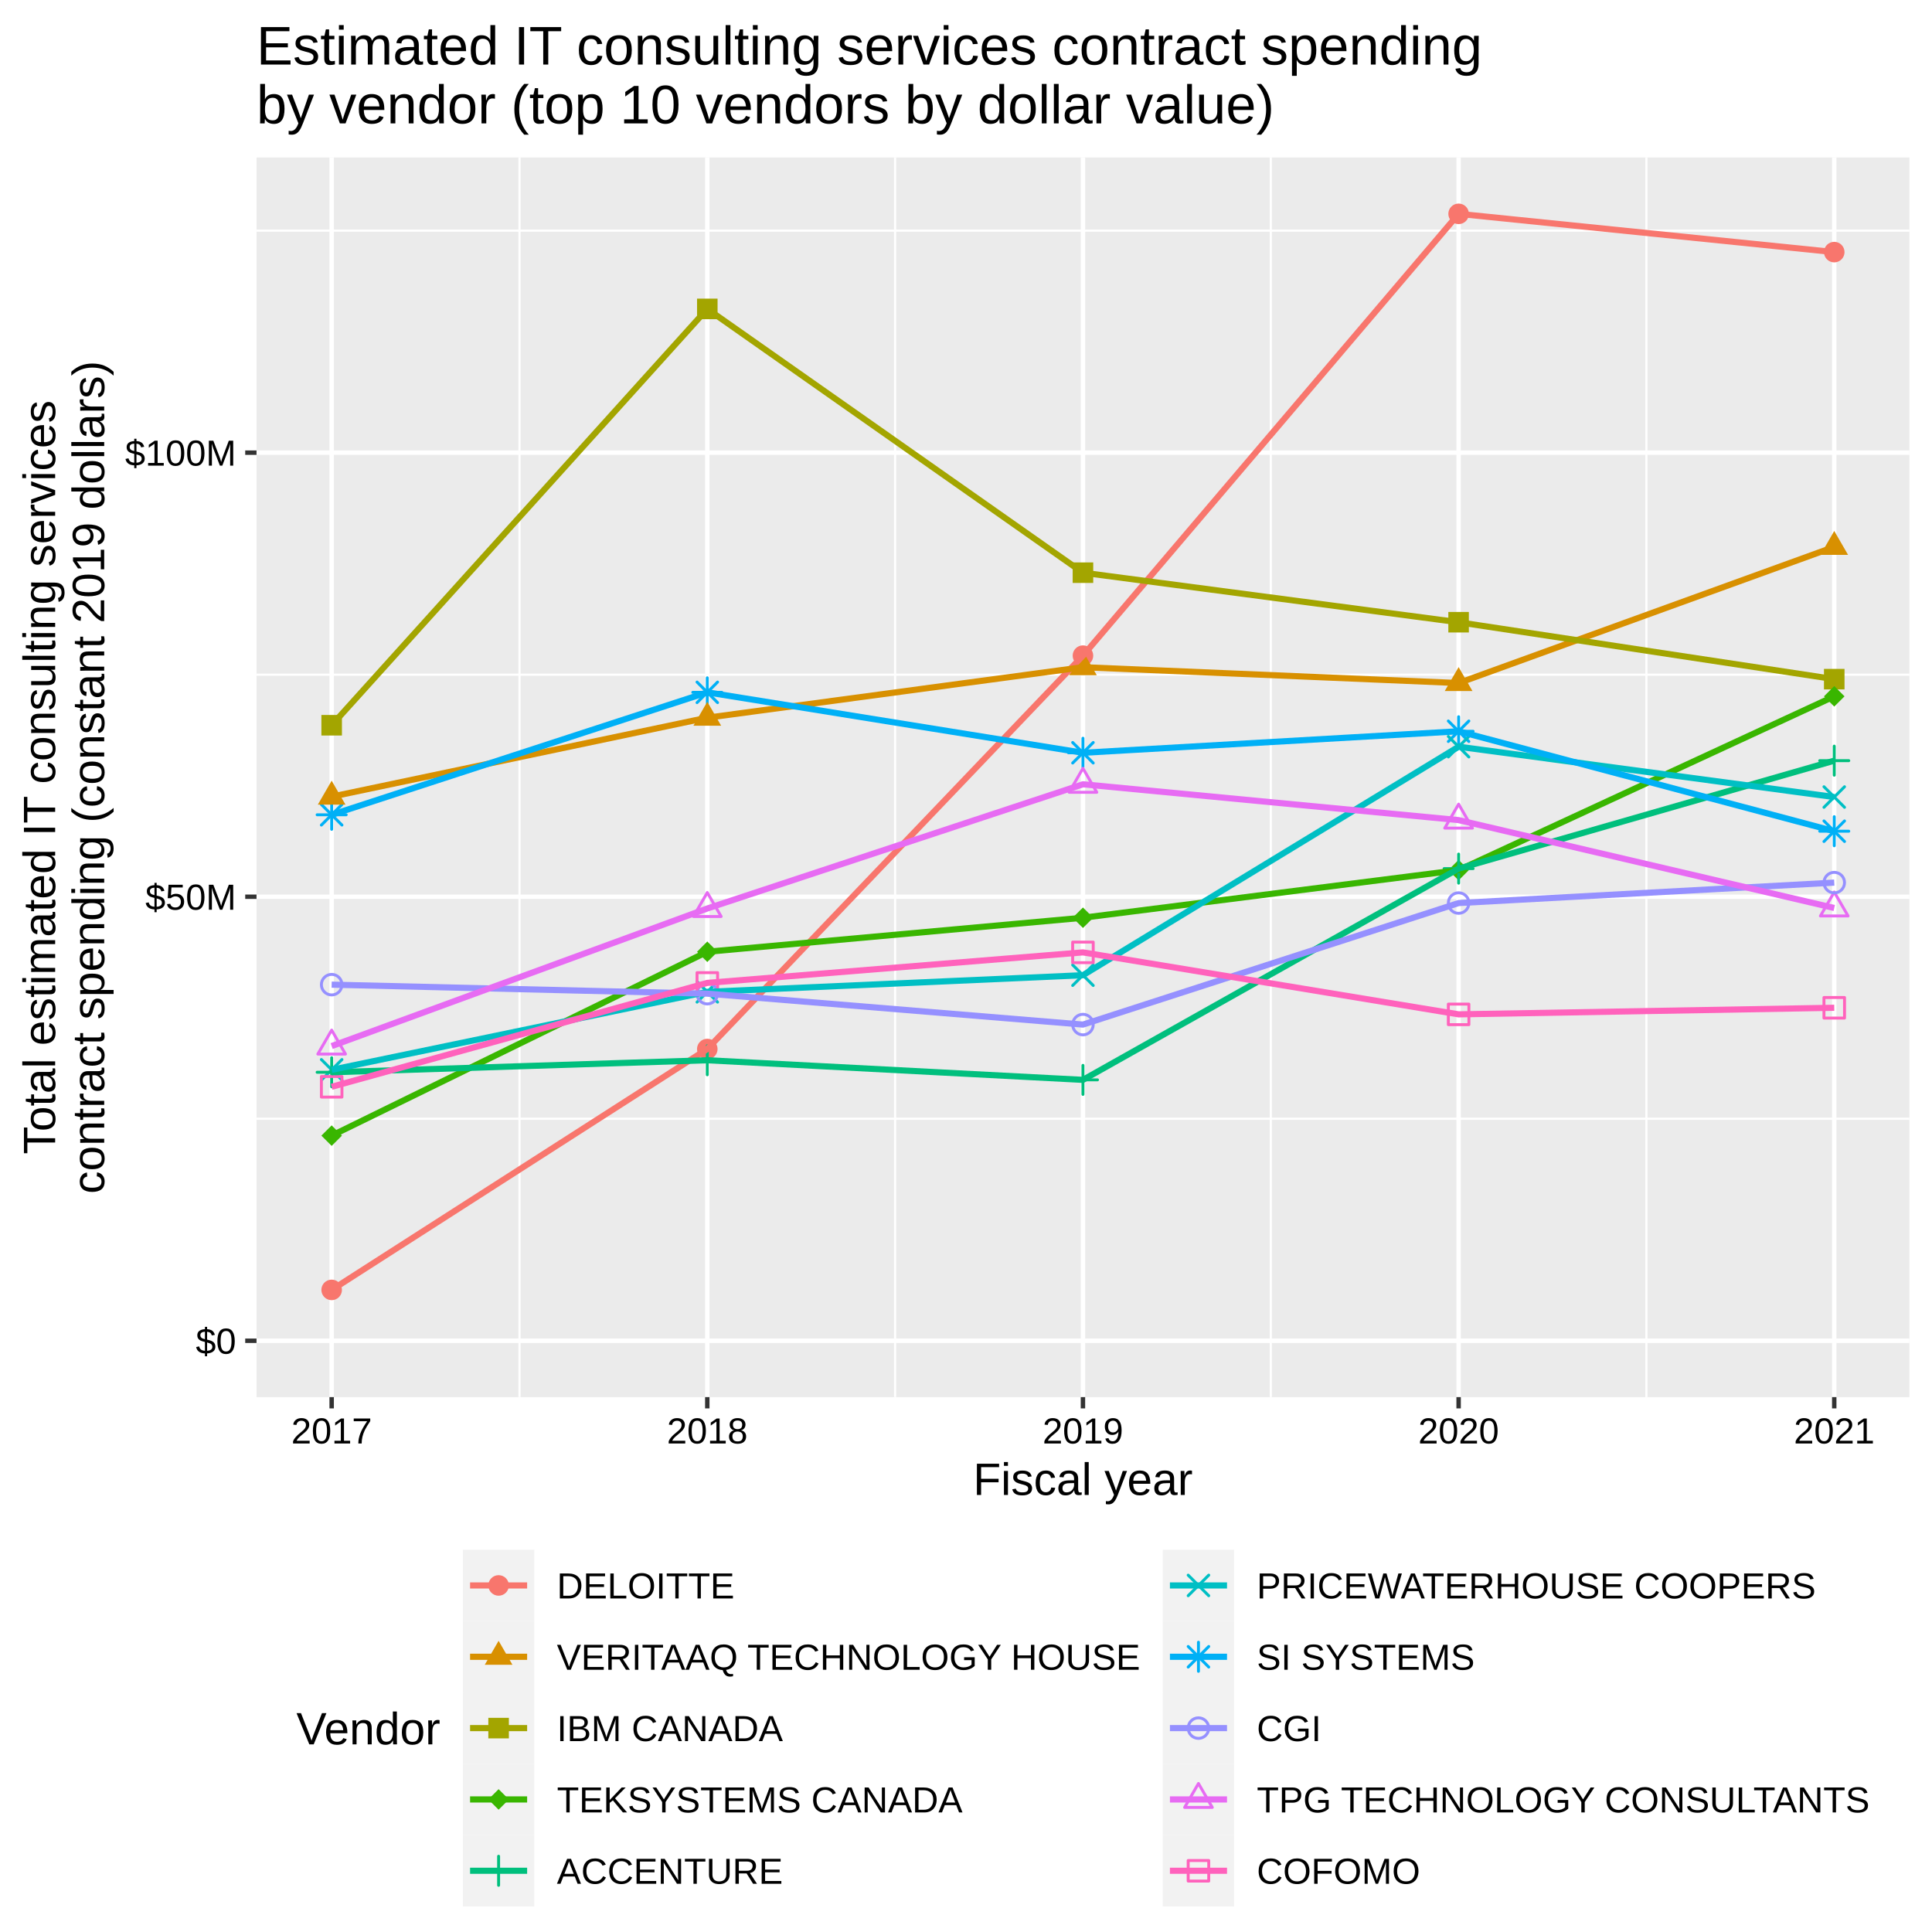
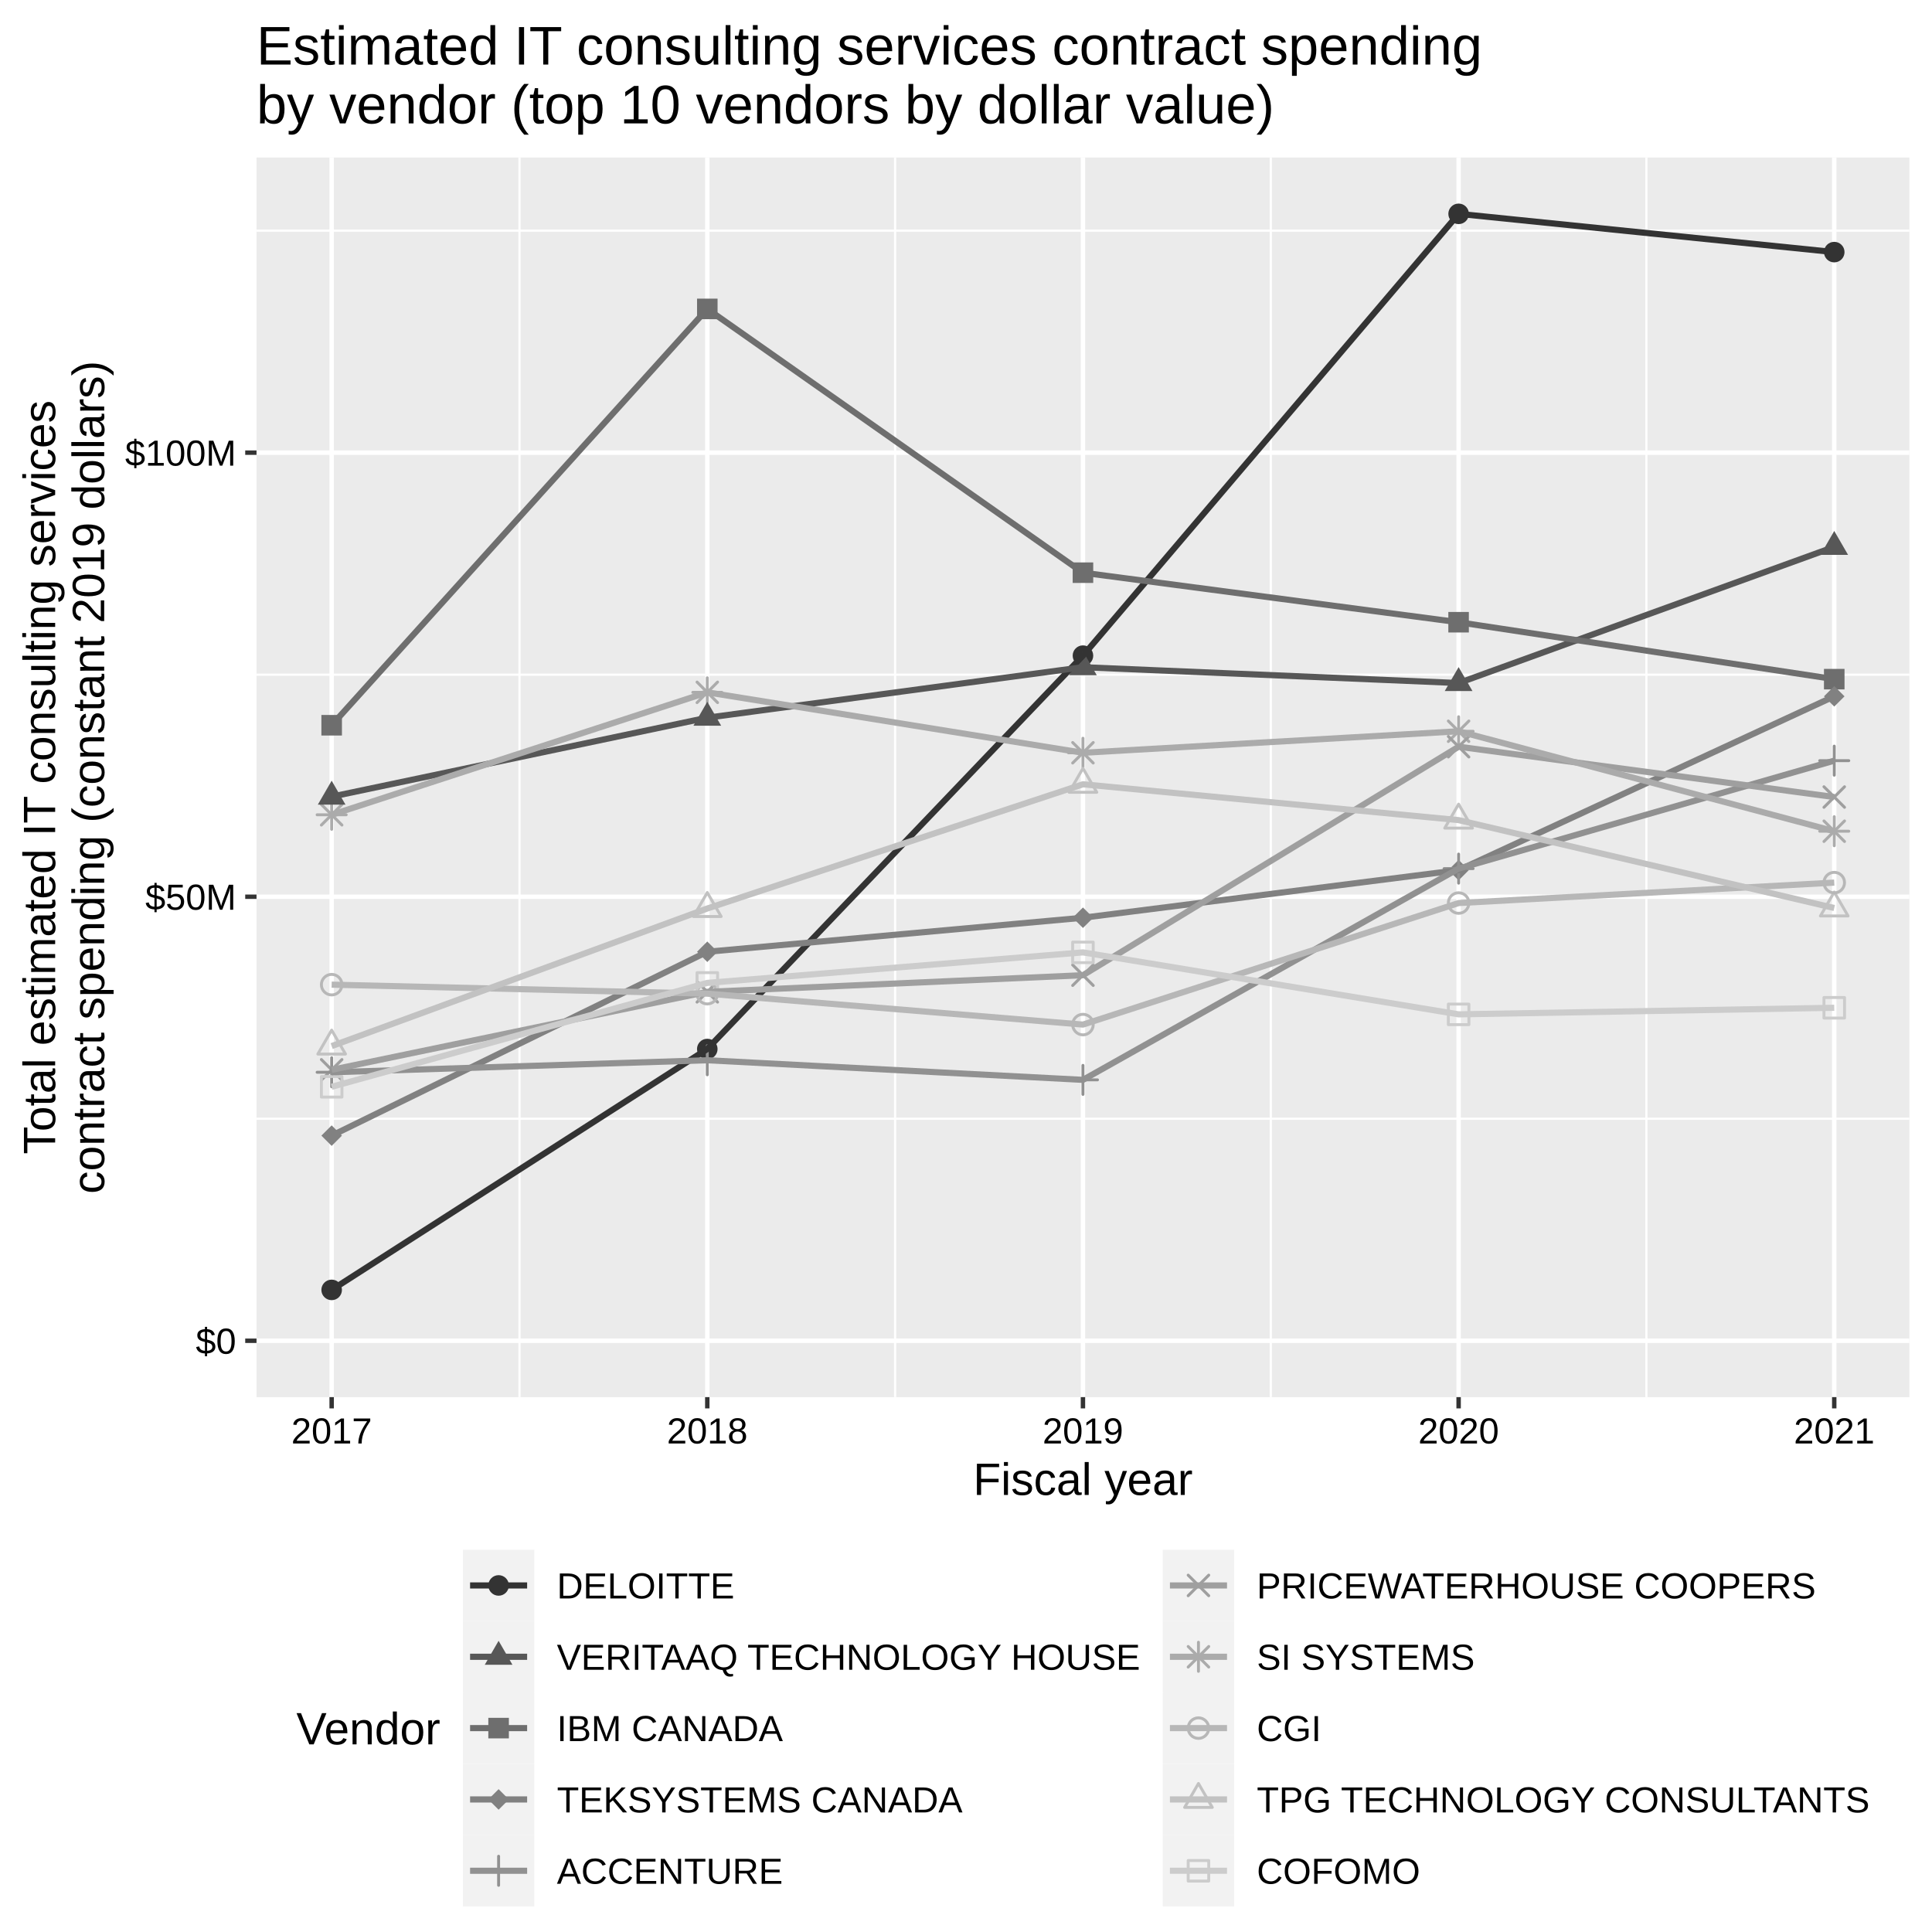
<svg xmlns="http://www.w3.org/2000/svg" class="svglite" width="468.00pt" height="468.00pt" viewBox="0 0 468.00 468.00">
  <defs>
    <style type="text/css">
    .svglite line, .svglite polyline, .svglite polygon, .svglite path, .svglite rect, .svglite circle {
      fill: none;
      stroke: #000000;
      stroke-linecap: round;
      stroke-linejoin: round;
      stroke-miterlimit: 10.00;
    }
    .svglite text {
      white-space: pre;
    }
  </style>
  </defs>
  <rect width="100%" height="100%" style="stroke: none; fill: #FFFFFF;" />
  <defs>
    <clipPath id="cpMC4wMHw0NjguMDB8MC4wMHw0NjguMDA=">
      <rect x="0.00" y="0.00" width="468.00" height="468.00" />
    </clipPath>
  </defs>
  <g clip-path="url(#cpMC4wMHw0NjguMDB8MC4wMHw0NjguMDA=)">
</g>
  <defs>
    <clipPath id="cpMC4wMHw0NjguMDB8MC43MXw0NjcuMjk=">
      <rect x="0" y="0.71" width="468.00" height="466.57" />
    </clipPath>
  </defs>
  <g clip-path="url(#cpMC4wMHw0NjguMDB8MC43MXw0NjcuMjk=)">
    <rect x="0" y="0.71" width="468.00" height="466.57" style="stroke-width: 1.07; stroke: #FFFFFF; fill: #FFFFFF;" />
  </g>
  <g clip-path="url(#cpMC4wMHw0NjguMDB8MC4wMHw0NjguMDA=)">
</g>
  <defs>
    <clipPath id="cpNjIuMTR8NDYyLjUyfDM4LjE1fDMzOC40Mw==">
      <rect x="62.14" y="38.15" width="400.38" height="300.29" />
    </clipPath>
  </defs>
  <g clip-path="url(#cpNjIuMTR8NDYyLjUyfDM4LjE1fDMzOC40Mw==)">
    <rect x="62.14" y="38.15" width="400.38" height="300.29" style="stroke-width: 1.07; stroke: none; fill: #EBEBEB;" />
    <polyline points="62.14,271.00 462.52,271.00 " style="stroke-width: 0.53; stroke: #FFFFFF; stroke-linecap: butt;" />
    <polyline points="62.14,163.44 462.52,163.44 " style="stroke-width: 0.53; stroke: #FFFFFF; stroke-linecap: butt;" />
    <polyline points="62.14,55.87 462.52,55.87 " style="stroke-width: 0.53; stroke: #FFFFFF; stroke-linecap: butt;" />
    <polyline points="125.84,338.43 125.84,38.15 " style="stroke-width: 0.53; stroke: #FFFFFF; stroke-linecap: butt;" />
    <polyline points="216.83,338.43 216.83,38.15 " style="stroke-width: 0.53; stroke: #FFFFFF; stroke-linecap: butt;" />
    <polyline points="307.83,338.43 307.83,38.15 " style="stroke-width: 0.53; stroke: #FFFFFF; stroke-linecap: butt;" />
    <polyline points="398.82,338.43 398.82,38.15 " style="stroke-width: 0.53; stroke: #FFFFFF; stroke-linecap: butt;" />
    <polyline points="62.14,324.78 462.52,324.78 " style="stroke-width: 1.07; stroke: #FFFFFF; stroke-linecap: butt;" />
    <polyline points="62.14,217.22 462.52,217.22 " style="stroke-width: 1.07; stroke: #FFFFFF; stroke-linecap: butt;" />
    <polyline points="62.14,109.65 462.52,109.65 " style="stroke-width: 1.07; stroke: #FFFFFF; stroke-linecap: butt;" />
    <polyline points="80.34,338.43 80.34,38.15 " style="stroke-width: 1.07; stroke: #FFFFFF; stroke-linecap: butt;" />
    <polyline points="171.33,338.43 171.33,38.15 " style="stroke-width: 1.07; stroke: #FFFFFF; stroke-linecap: butt;" />
    <polyline points="262.33,338.43 262.33,38.15 " style="stroke-width: 1.07; stroke: #FFFFFF; stroke-linecap: butt;" />
    <polyline points="353.33,338.43 353.33,38.15 " style="stroke-width: 1.07; stroke: #FFFFFF; stroke-linecap: butt;" />
    <polyline points="444.32,338.43 444.32,38.15 " style="stroke-width: 1.07; stroke: #FFFFFF; stroke-linecap: butt;" />
-     <polygon points="77.85,178.17 82.83,178.17 82.83,173.19 77.85,173.19 " style="stroke-width: 0.71; stroke: none; fill: #A3A500;" />
-     <polygon points="168.85,77.32 173.82,77.32 173.82,72.34 168.85,72.34 " style="stroke-width: 0.71; stroke: none; fill: #A3A500;" />
-     <polygon points="259.84,141.21 264.82,141.21 264.82,136.24 259.84,136.24 " style="stroke-width: 0.71; stroke: none; fill: #A3A500;" />
-     <polygon points="350.84,153.21 355.81,153.21 355.81,148.24 350.84,148.24 " style="stroke-width: 0.71; stroke: none; fill: #A3A500;" />
-     <polygon points="441.83,167.00 446.81,167.00 446.81,162.03 441.83,162.03 " style="stroke-width: 0.71; stroke: none; fill: #A3A500;" />
-     <circle cx="80.34" cy="312.46" r="2.49" style="stroke-width: 0.71; stroke: none; fill: #F8766D;" />
-     <circle cx="171.33" cy="254.11" r="2.49" style="stroke-width: 0.71; stroke: none; fill: #F8766D;" />
-     <circle cx="262.33" cy="158.82" r="2.49" style="stroke-width: 0.71; stroke: none; fill: #F8766D;" />
-     <circle cx="353.33" cy="51.80" r="2.49" style="stroke-width: 0.71; stroke: none; fill: #F8766D;" />
-     <circle cx="444.32" cy="61.07" r="2.49" style="stroke-width: 0.71; stroke: none; fill: #F8766D;" />
-     <line x1="77.85" y1="199.86" x2="82.83" y2="194.88" style="stroke-width: 0.71; stroke: #00B0F6;" />
-     <line x1="77.85" y1="194.88" x2="82.83" y2="199.86" style="stroke-width: 0.71; stroke: #00B0F6;" />
-     <line x1="76.82" y1="197.37" x2="83.86" y2="197.37" style="stroke-width: 0.71; stroke: #00B0F6;" />
-     <line x1="80.34" y1="200.89" x2="80.34" y2="193.85" style="stroke-width: 0.71; stroke: #00B0F6;" />
-     <line x1="168.85" y1="170.20" x2="173.82" y2="165.22" style="stroke-width: 0.71; stroke: #00B0F6;" />
-     <line x1="168.85" y1="165.22" x2="173.82" y2="170.20" style="stroke-width: 0.71; stroke: #00B0F6;" />
-     <line x1="167.82" y1="167.71" x2="174.85" y2="167.71" style="stroke-width: 0.71; stroke: #00B0F6;" />
-     <line x1="171.33" y1="171.23" x2="171.33" y2="164.19" style="stroke-width: 0.71; stroke: #00B0F6;" />
-     <line x1="259.84" y1="184.83" x2="264.82" y2="179.86" style="stroke-width: 0.71; stroke: #00B0F6;" />
-     <line x1="259.84" y1="179.86" x2="264.82" y2="184.83" style="stroke-width: 0.71; stroke: #00B0F6;" />
-     <line x1="258.81" y1="182.35" x2="265.85" y2="182.35" style="stroke-width: 0.71; stroke: #00B0F6;" />
-     <line x1="262.33" y1="185.86" x2="262.33" y2="178.83" style="stroke-width: 0.71; stroke: #00B0F6;" />
-     <line x1="350.84" y1="179.62" x2="355.81" y2="174.65" style="stroke-width: 0.71; stroke: #00B0F6;" />
-     <line x1="350.84" y1="174.65" x2="355.81" y2="179.62" style="stroke-width: 0.71; stroke: #00B0F6;" />
-     <line x1="349.81" y1="177.14" x2="356.84" y2="177.14" style="stroke-width: 0.71; stroke: #00B0F6;" />
-     <line x1="353.33" y1="180.65" x2="353.33" y2="173.62" style="stroke-width: 0.71; stroke: #00B0F6;" />
-     <line x1="441.83" y1="203.84" x2="446.81" y2="198.86" style="stroke-width: 0.71; stroke: #00B0F6;" />
-     <line x1="441.83" y1="198.86" x2="446.81" y2="203.84" style="stroke-width: 0.71; stroke: #00B0F6;" />
-     <line x1="440.80" y1="201.35" x2="447.84" y2="201.35" style="stroke-width: 0.71; stroke: #00B0F6;" />
-     <line x1="444.32" y1="204.87" x2="444.32" y2="197.83" style="stroke-width: 0.71; stroke: #00B0F6;" />
-     <line x1="77.85" y1="261.64" x2="82.83" y2="256.66" style="stroke-width: 0.71; stroke: #00BFC4;" />
-     <line x1="77.85" y1="256.66" x2="82.83" y2="261.64" style="stroke-width: 0.71; stroke: #00BFC4;" />
-     <line x1="168.85" y1="242.75" x2="173.82" y2="237.77" style="stroke-width: 0.71; stroke: #00BFC4;" />
-     <line x1="168.85" y1="237.77" x2="173.82" y2="242.75" style="stroke-width: 0.71; stroke: #00BFC4;" />
-     <line x1="259.84" y1="238.72" x2="264.82" y2="233.74" style="stroke-width: 0.71; stroke: #00BFC4;" />
-     <line x1="259.84" y1="233.74" x2="264.82" y2="238.72" style="stroke-width: 0.71; stroke: #00BFC4;" />
-     <line x1="350.84" y1="183.37" x2="355.81" y2="178.39" style="stroke-width: 0.71; stroke: #00BFC4;" />
-     <line x1="350.84" y1="178.39" x2="355.81" y2="183.37" style="stroke-width: 0.71; stroke: #00BFC4;" />
-     <line x1="441.83" y1="195.56" x2="446.81" y2="190.58" style="stroke-width: 0.71; stroke: #00BFC4;" />
-     <line x1="441.83" y1="190.58" x2="446.81" y2="195.56" style="stroke-width: 0.71; stroke: #00BFC4;" />
-     <polygon points="80.34,189.11 83.69,194.91 76.99,194.91 " style="stroke-width: 0.71; stroke: none; fill: #D89000;" />
-     <polygon points="171.33,169.98 174.69,175.79 167.98,175.79 " style="stroke-width: 0.71; stroke: none; fill: #D89000;" />
-     <polygon points="262.33,157.75 265.68,163.56 258.98,163.56 " style="stroke-width: 0.71; stroke: none; fill: #D89000;" />
-     <polygon points="353.33,161.59 356.68,167.39 349.97,167.39 " style="stroke-width: 0.71; stroke: none; fill: #D89000;" />
-     <polygon points="444.32,128.61 447.67,134.41 440.97,134.41 " style="stroke-width: 0.71; stroke: none; fill: #D89000;" />
-     <polygon points="80.34,249.53 83.69,255.33 76.99,255.33 " style="stroke-width: 0.71; stroke: #E76BF3;" />
-     <polygon points="171.33,216.20 174.69,222.01 167.98,222.01 " style="stroke-width: 0.71; stroke: #E76BF3;" />
-     <polygon points="262.33,186.11 265.68,191.92 258.98,191.92 " style="stroke-width: 0.71; stroke: #E76BF3;" />
-     <polygon points="353.33,194.79 356.68,200.60 349.97,200.60 " style="stroke-width: 0.71; stroke: #E76BF3;" />
-     <polygon points="444.32,216.08 447.67,221.88 440.97,221.88 " style="stroke-width: 0.71; stroke: #E76BF3;" />
-     <polygon points="77.85,275.09 80.34,272.60 82.83,275.09 80.34,277.58 " style="stroke-width: 0.71; stroke: none; fill: #39B600;" />
-     <polygon points="168.85,230.55 171.33,228.06 173.82,230.55 171.33,233.04 " style="stroke-width: 0.71; stroke: none; fill: #39B600;" />
-     <polygon points="259.84,222.31 262.33,219.82 264.82,222.31 262.33,224.79 " style="stroke-width: 0.71; stroke: none; fill: #39B600;" />
-     <polygon points="350.84,210.77 353.33,208.28 355.81,210.77 353.33,213.26 " style="stroke-width: 0.71; stroke: none; fill: #39B600;" />
-     <polygon points="441.83,168.68 444.32,166.19 446.81,168.68 444.32,171.16 " style="stroke-width: 0.71; stroke: none; fill: #39B600;" />
-     <line x1="76.82" y1="259.74" x2="83.86" y2="259.74" style="stroke-width: 0.71; stroke: #00BF7D;" />
-     <line x1="80.34" y1="263.26" x2="80.34" y2="256.22" style="stroke-width: 0.71; stroke: #00BF7D;" />
-     <line x1="167.82" y1="256.83" x2="174.85" y2="256.83" style="stroke-width: 0.71; stroke: #00BF7D;" />
-     <line x1="171.33" y1="260.35" x2="171.33" y2="253.31" style="stroke-width: 0.71; stroke: #00BF7D;" />
-     <line x1="258.81" y1="261.58" x2="265.85" y2="261.58" style="stroke-width: 0.71; stroke: #00BF7D;" />
-     <line x1="262.33" y1="265.10" x2="262.33" y2="258.07" style="stroke-width: 0.71; stroke: #00BF7D;" />
-     <line x1="349.81" y1="210.41" x2="356.84" y2="210.41" style="stroke-width: 0.71; stroke: #00BF7D;" />
-     <line x1="353.33" y1="213.93" x2="353.33" y2="206.89" style="stroke-width: 0.71; stroke: #00BF7D;" />
-     <line x1="440.80" y1="184.26" x2="447.84" y2="184.26" style="stroke-width: 0.71; stroke: #00BF7D;" />
-     <line x1="444.32" y1="187.78" x2="444.32" y2="180.74" style="stroke-width: 0.71; stroke: #00BF7D;" />
-     <circle cx="80.34" cy="238.52" r="2.49" style="stroke-width: 0.71; stroke: #9590FF;" />
-     <circle cx="171.33" cy="240.70" r="2.49" style="stroke-width: 0.71; stroke: #9590FF;" />
-     <circle cx="262.33" cy="248.19" r="2.49" style="stroke-width: 0.71; stroke: #9590FF;" />
-     <circle cx="353.33" cy="218.75" r="2.49" style="stroke-width: 0.71; stroke: #9590FF;" />
-     <circle cx="444.32" cy="213.80" r="2.49" style="stroke-width: 0.71; stroke: #9590FF;" />
-     <rect x="77.85" y="260.77" width="4.98" height="4.98" style="stroke-width: 0.71; stroke: #FF62BC;" />
-     <rect x="168.85" y="235.61" width="4.98" height="4.98" style="stroke-width: 0.71; stroke: #FF62BC;" />
-     <rect x="259.84" y="228.21" width="4.98" height="4.98" style="stroke-width: 0.71; stroke: #FF62BC;" />
-     <rect x="350.84" y="243.23" width="4.98" height="4.98" style="stroke-width: 0.71; stroke: #FF62BC;" />
-     <rect x="441.83" y="241.63" width="4.98" height="4.98" style="stroke-width: 0.71; stroke: #FF62BC;" />
-     <polyline points="80.34,312.46 171.33,254.11 262.33,158.82 353.33,51.80 444.32,61.07 " style="stroke-width: 1.49; stroke: #F8766D; stroke-linecap: butt;" />
-     <polyline points="80.34,192.98 171.33,173.85 262.33,161.62 353.33,165.46 444.32,132.48 " style="stroke-width: 1.49; stroke: #D89000; stroke-linecap: butt;" />
-     <polyline points="80.34,175.68 171.33,74.83 262.33,138.73 353.33,150.73 444.32,164.51 " style="stroke-width: 1.49; stroke: #A3A500; stroke-linecap: butt;" />
-     <polyline points="80.34,275.09 171.33,230.55 262.33,222.31 353.33,210.77 444.32,168.68 " style="stroke-width: 1.49; stroke: #39B600; stroke-linecap: butt;" />
-     <polyline points="80.34,259.74 171.33,256.83 262.33,261.58 353.33,210.41 444.32,184.26 " style="stroke-width: 1.49; stroke: #00BF7D; stroke-linecap: butt;" />
-     <polyline points="80.34,259.15 171.33,240.26 262.33,236.23 353.33,180.88 444.32,193.07 " style="stroke-width: 1.49; stroke: #00BFC4; stroke-linecap: butt;" />
-     <polyline points="80.34,197.37 171.33,167.71 262.33,182.35 353.33,177.14 444.32,201.35 " style="stroke-width: 1.49; stroke: #00B0F6; stroke-linecap: butt;" />
-     <polyline points="80.34,238.52 171.33,240.70 262.33,248.19 353.33,218.75 444.32,213.80 " style="stroke-width: 1.49; stroke: #9590FF; stroke-linecap: butt;" />
-     <polyline points="80.34,253.40 171.33,220.07 262.33,189.98 353.33,198.66 444.32,219.95 " style="stroke-width: 1.49; stroke: #E76BF3; stroke-linecap: butt;" />
-     <polyline points="80.34,263.26 171.33,238.09 262.33,230.70 353.33,245.71 444.32,244.12 " style="stroke-width: 1.49; stroke: #FF62BC; stroke-linecap: butt;" />
+     <polygon points="77.85,178.17 82.83,178.17 82.83,173.19 77.85,173.19 " style="stroke-width: 0.71; stroke: none; fill: #6E6E6E;" />
+     <polygon points="168.85,77.32 173.82,77.32 173.82,72.34 168.85,72.34 " style="stroke-width: 0.71; stroke: none; fill: #6E6E6E;" />
+     <polygon points="259.84,141.21 264.82,141.21 264.82,136.24 259.84,136.24 " style="stroke-width: 0.71; stroke: none; fill: #6E6E6E;" />
+     <polygon points="350.84,153.21 355.81,153.21 355.81,148.24 350.84,148.24 " style="stroke-width: 0.71; stroke: none; fill: #6E6E6E;" />
+     <polygon points="441.83,167.00 446.81,167.00 446.81,162.03 441.83,162.03 " style="stroke-width: 0.71; stroke: none; fill: #6E6E6E;" />
+     <circle cx="80.34" cy="312.46" r="2.49" style="stroke-width: 0.71; stroke: none; fill: #333333;" />
+     <circle cx="171.33" cy="254.11" r="2.49" style="stroke-width: 0.71; stroke: none; fill: #333333;" />
+     <circle cx="262.33" cy="158.82" r="2.49" style="stroke-width: 0.71; stroke: none; fill: #333333;" />
+     <circle cx="353.33" cy="51.80" r="2.49" style="stroke-width: 0.71; stroke: none; fill: #333333;" />
+     <circle cx="444.32" cy="61.07" r="2.49" style="stroke-width: 0.71; stroke: none; fill: #333333;" />
+     <line x1="77.85" y1="199.86" x2="82.83" y2="194.88" style="stroke-width: 0.71; stroke: #ABABAB;" />
+     <line x1="77.85" y1="194.88" x2="82.83" y2="199.86" style="stroke-width: 0.71; stroke: #ABABAB;" />
+     <line x1="76.82" y1="197.37" x2="83.86" y2="197.37" style="stroke-width: 0.71; stroke: #ABABAB;" />
+     <line x1="80.34" y1="200.89" x2="80.34" y2="193.85" style="stroke-width: 0.71; stroke: #ABABAB;" />
+     <line x1="168.85" y1="170.20" x2="173.82" y2="165.22" style="stroke-width: 0.71; stroke: #ABABAB;" />
+     <line x1="168.85" y1="165.22" x2="173.82" y2="170.20" style="stroke-width: 0.71; stroke: #ABABAB;" />
+     <line x1="167.82" y1="167.71" x2="174.85" y2="167.71" style="stroke-width: 0.71; stroke: #ABABAB;" />
+     <line x1="171.33" y1="171.23" x2="171.33" y2="164.19" style="stroke-width: 0.71; stroke: #ABABAB;" />
+     <line x1="259.84" y1="184.83" x2="264.82" y2="179.86" style="stroke-width: 0.71; stroke: #ABABAB;" />
+     <line x1="259.84" y1="179.86" x2="264.82" y2="184.83" style="stroke-width: 0.71; stroke: #ABABAB;" />
+     <line x1="258.81" y1="182.35" x2="265.85" y2="182.35" style="stroke-width: 0.71; stroke: #ABABAB;" />
+     <line x1="262.33" y1="185.86" x2="262.33" y2="178.83" style="stroke-width: 0.71; stroke: #ABABAB;" />
+     <line x1="350.84" y1="179.62" x2="355.81" y2="174.65" style="stroke-width: 0.71; stroke: #ABABAB;" />
+     <line x1="350.84" y1="174.65" x2="355.81" y2="179.62" style="stroke-width: 0.71; stroke: #ABABAB;" />
+     <line x1="349.81" y1="177.14" x2="356.84" y2="177.14" style="stroke-width: 0.71; stroke: #ABABAB;" />
+     <line x1="353.33" y1="180.65" x2="353.33" y2="173.62" style="stroke-width: 0.71; stroke: #ABABAB;" />
+     <line x1="441.83" y1="203.84" x2="446.81" y2="198.86" style="stroke-width: 0.71; stroke: #ABABAB;" />
+     <line x1="441.83" y1="198.86" x2="446.81" y2="203.84" style="stroke-width: 0.71; stroke: #ABABAB;" />
+     <line x1="440.80" y1="201.35" x2="447.84" y2="201.35" style="stroke-width: 0.71; stroke: #ABABAB;" />
+     <line x1="444.32" y1="204.87" x2="444.32" y2="197.83" style="stroke-width: 0.71; stroke: #ABABAB;" />
+     <line x1="77.85" y1="261.64" x2="82.83" y2="256.66" style="stroke-width: 0.71; stroke: #9F9F9F;" />
+     <line x1="77.85" y1="256.66" x2="82.83" y2="261.64" style="stroke-width: 0.71; stroke: #9F9F9F;" />
+     <line x1="168.85" y1="242.75" x2="173.82" y2="237.77" style="stroke-width: 0.71; stroke: #9F9F9F;" />
+     <line x1="168.85" y1="237.77" x2="173.82" y2="242.75" style="stroke-width: 0.71; stroke: #9F9F9F;" />
+     <line x1="259.84" y1="238.72" x2="264.82" y2="233.74" style="stroke-width: 0.71; stroke: #9F9F9F;" />
+     <line x1="259.84" y1="233.74" x2="264.82" y2="238.72" style="stroke-width: 0.71; stroke: #9F9F9F;" />
+     <line x1="350.84" y1="183.37" x2="355.81" y2="178.39" style="stroke-width: 0.71; stroke: #9F9F9F;" />
+     <line x1="350.84" y1="178.39" x2="355.81" y2="183.37" style="stroke-width: 0.71; stroke: #9F9F9F;" />
+     <line x1="441.83" y1="195.56" x2="446.81" y2="190.58" style="stroke-width: 0.71; stroke: #9F9F9F;" />
+     <line x1="441.83" y1="190.58" x2="446.81" y2="195.56" style="stroke-width: 0.71; stroke: #9F9F9F;" />
+     <polygon points="80.34,189.11 83.69,194.91 76.99,194.91 " style="stroke-width: 0.71; stroke: none; fill: #575757;" />
+     <polygon points="171.33,169.98 174.69,175.79 167.98,175.79 " style="stroke-width: 0.71; stroke: none; fill: #575757;" />
+     <polygon points="262.33,157.75 265.68,163.56 258.98,163.56 " style="stroke-width: 0.71; stroke: none; fill: #575757;" />
+     <polygon points="353.33,161.59 356.68,167.39 349.97,167.39 " style="stroke-width: 0.71; stroke: none; fill: #575757;" />
+     <polygon points="444.32,128.61 447.67,134.41 440.97,134.41 " style="stroke-width: 0.71; stroke: none; fill: #575757;" />
+     <polygon points="80.34,249.53 83.69,255.33 76.99,255.33 " style="stroke-width: 0.71; stroke: #C2C2C2;" />
+     <polygon points="171.33,216.20 174.69,222.01 167.98,222.01 " style="stroke-width: 0.71; stroke: #C2C2C2;" />
+     <polygon points="262.33,186.11 265.68,191.92 258.98,191.92 " style="stroke-width: 0.71; stroke: #C2C2C2;" />
+     <polygon points="353.33,194.79 356.68,200.60 349.97,200.60 " style="stroke-width: 0.71; stroke: #C2C2C2;" />
+     <polygon points="444.32,216.08 447.67,221.88 440.97,221.88 " style="stroke-width: 0.71; stroke: #C2C2C2;" />
+     <polygon points="77.85,275.09 80.34,272.60 82.83,275.09 80.34,277.58 " style="stroke-width: 0.71; stroke: none; fill: #818181;" />
+     <polygon points="168.85,230.55 171.33,228.06 173.82,230.55 171.33,233.04 " style="stroke-width: 0.71; stroke: none; fill: #818181;" />
+     <polygon points="259.84,222.31 262.33,219.82 264.82,222.31 262.33,224.79 " style="stroke-width: 0.71; stroke: none; fill: #818181;" />
+     <polygon points="350.84,210.77 353.33,208.28 355.81,210.77 353.33,213.26 " style="stroke-width: 0.71; stroke: none; fill: #818181;" />
+     <polygon points="441.83,168.68 444.32,166.19 446.81,168.68 444.32,171.16 " style="stroke-width: 0.71; stroke: none; fill: #818181;" />
+     <line x1="76.82" y1="259.74" x2="83.86" y2="259.74" style="stroke-width: 0.71; stroke: #919191;" />
+     <line x1="80.34" y1="263.26" x2="80.34" y2="256.22" style="stroke-width: 0.71; stroke: #919191;" />
+     <line x1="167.82" y1="256.83" x2="174.85" y2="256.83" style="stroke-width: 0.71; stroke: #919191;" />
+     <line x1="171.33" y1="260.35" x2="171.33" y2="253.31" style="stroke-width: 0.71; stroke: #919191;" />
+     <line x1="258.81" y1="261.58" x2="265.85" y2="261.58" style="stroke-width: 0.71; stroke: #919191;" />
+     <line x1="262.33" y1="265.10" x2="262.33" y2="258.07" style="stroke-width: 0.71; stroke: #919191;" />
+     <line x1="349.81" y1="210.41" x2="356.84" y2="210.41" style="stroke-width: 0.71; stroke: #919191;" />
+     <line x1="353.33" y1="213.93" x2="353.33" y2="206.89" style="stroke-width: 0.71; stroke: #919191;" />
+     <line x1="440.80" y1="184.26" x2="447.84" y2="184.26" style="stroke-width: 0.71; stroke: #919191;" />
+     <line x1="444.32" y1="187.78" x2="444.32" y2="180.74" style="stroke-width: 0.71; stroke: #919191;" />
+     <circle cx="80.34" cy="238.52" r="2.49" style="stroke-width: 0.71; stroke: #B7B7B7;" />
+     <circle cx="171.33" cy="240.70" r="2.49" style="stroke-width: 0.71; stroke: #B7B7B7;" />
+     <circle cx="262.33" cy="248.19" r="2.49" style="stroke-width: 0.71; stroke: #B7B7B7;" />
+     <circle cx="353.33" cy="218.75" r="2.49" style="stroke-width: 0.71; stroke: #B7B7B7;" />
+     <circle cx="444.32" cy="213.80" r="2.49" style="stroke-width: 0.71; stroke: #B7B7B7;" />
+     <rect x="77.85" y="260.77" width="4.98" height="4.98" style="stroke-width: 0.71; stroke: #CCCCCC;" />
+     <rect x="168.85" y="235.61" width="4.98" height="4.98" style="stroke-width: 0.71; stroke: #CCCCCC;" />
+     <rect x="259.84" y="228.21" width="4.98" height="4.98" style="stroke-width: 0.71; stroke: #CCCCCC;" />
+     <rect x="350.84" y="243.23" width="4.98" height="4.98" style="stroke-width: 0.71; stroke: #CCCCCC;" />
+     <rect x="441.83" y="241.63" width="4.98" height="4.98" style="stroke-width: 0.71; stroke: #CCCCCC;" />
+     <polyline points="80.34,312.46 171.33,254.11 262.33,158.82 353.33,51.80 444.32,61.07 " style="stroke-width: 1.49; stroke: #333333; stroke-linecap: butt;" />
+     <polyline points="80.34,192.98 171.33,173.85 262.33,161.62 353.33,165.46 444.32,132.48 " style="stroke-width: 1.49; stroke: #575757; stroke-linecap: butt;" />
+     <polyline points="80.34,175.68 171.33,74.83 262.33,138.73 353.33,150.73 444.32,164.51 " style="stroke-width: 1.49; stroke: #6E6E6E; stroke-linecap: butt;" />
+     <polyline points="80.34,275.09 171.33,230.55 262.33,222.31 353.33,210.77 444.32,168.68 " style="stroke-width: 1.49; stroke: #818181; stroke-linecap: butt;" />
+     <polyline points="80.34,259.74 171.33,256.83 262.33,261.58 353.33,210.41 444.32,184.26 " style="stroke-width: 1.49; stroke: #919191; stroke-linecap: butt;" />
+     <polyline points="80.34,259.15 171.33,240.26 262.33,236.23 353.33,180.88 444.32,193.07 " style="stroke-width: 1.49; stroke: #9F9F9F; stroke-linecap: butt;" />
+     <polyline points="80.34,197.37 171.33,167.71 262.33,182.35 353.33,177.14 444.32,201.35 " style="stroke-width: 1.49; stroke: #ABABAB; stroke-linecap: butt;" />
+     <polyline points="80.34,238.52 171.33,240.70 262.33,248.19 353.33,218.75 444.32,213.80 " style="stroke-width: 1.49; stroke: #B7B7B7; stroke-linecap: butt;" />
+     <polyline points="80.34,253.40 171.33,220.07 262.33,189.98 353.33,198.66 444.32,219.95 " style="stroke-width: 1.49; stroke: #C2C2C2; stroke-linecap: butt;" />
+     <polyline points="80.34,263.26 171.33,238.09 262.33,230.70 353.33,245.71 444.32,244.12 " style="stroke-width: 1.49; stroke: #CCCCCC; stroke-linecap: butt;" />
  </g>
  <g clip-path="url(#cpMC4wMHw0NjguMDB8MC4wMHw0NjguMDA=)">
    <text x="57.21" y="327.93" text-anchor="end" style="font-size: 8.80px; font-family: &quot;Arial&quot;;" textLength="9.79px" lengthAdjust="spacingAndGlyphs">$0</text>
    <text x="57.21" y="220.37" text-anchor="end" style="font-size: 8.80px; font-family: &quot;Arial&quot;;" textLength="22.02px" lengthAdjust="spacingAndGlyphs">$50M</text>
    <text x="57.21" y="112.80" text-anchor="end" style="font-size: 8.80px; font-family: &quot;Arial&quot;;" textLength="26.91px" lengthAdjust="spacingAndGlyphs">$100M</text>
    <polyline points="59.40,324.78 62.14,324.78 " style="stroke-width: 1.07; stroke: #333333; stroke-linecap: butt;" />
    <polyline points="59.40,217.22 62.14,217.22 " style="stroke-width: 1.07; stroke: #333333; stroke-linecap: butt;" />
    <polyline points="59.40,109.65 62.14,109.65 " style="stroke-width: 1.07; stroke: #333333; stroke-linecap: butt;" />
    <polyline points="80.34,341.17 80.34,338.43 " style="stroke-width: 1.07; stroke: #333333; stroke-linecap: butt;" />
    <polyline points="171.33,341.17 171.33,338.43 " style="stroke-width: 1.07; stroke: #333333; stroke-linecap: butt;" />
    <polyline points="262.33,341.17 262.33,338.43 " style="stroke-width: 1.07; stroke: #333333; stroke-linecap: butt;" />
    <polyline points="353.33,341.17 353.33,338.43 " style="stroke-width: 1.07; stroke: #333333; stroke-linecap: butt;" />
    <polyline points="444.32,341.17 444.32,338.43 " style="stroke-width: 1.07; stroke: #333333; stroke-linecap: butt;" />
    <text x="80.34" y="349.66" text-anchor="middle" style="font-size: 8.80px; font-family: &quot;Arial&quot;;" textLength="19.58px" lengthAdjust="spacingAndGlyphs">2017</text>
    <text x="171.33" y="349.66" text-anchor="middle" style="font-size: 8.80px; font-family: &quot;Arial&quot;;" textLength="19.58px" lengthAdjust="spacingAndGlyphs">2018</text>
    <text x="262.33" y="349.66" text-anchor="middle" style="font-size: 8.80px; font-family: &quot;Arial&quot;;" textLength="19.58px" lengthAdjust="spacingAndGlyphs">2019</text>
    <text x="353.33" y="349.66" text-anchor="middle" style="font-size: 8.80px; font-family: &quot;Arial&quot;;" textLength="19.58px" lengthAdjust="spacingAndGlyphs">2020</text>
    <text x="444.32" y="349.66" text-anchor="middle" style="font-size: 8.80px; font-family: &quot;Arial&quot;;" textLength="19.58px" lengthAdjust="spacingAndGlyphs">2021</text>
    <text x="262.33" y="362.13" text-anchor="middle" style="font-size: 11.00px; font-family: &quot;Arial&quot;;" textLength="53.19px" lengthAdjust="spacingAndGlyphs">Fiscal year</text>
    <text transform="translate(13.36,188.29) rotate(-90)" text-anchor="middle" style="font-size: 11.00px; font-family: &quot;Arial&quot;;" textLength="185.72px" lengthAdjust="spacingAndGlyphs">Total estimated IT consulting services </text>
    <text transform="translate(25.24,188.29) rotate(-90)" text-anchor="middle" style="font-size: 11.00px; font-family: &quot;Arial&quot;;" textLength="201.87px" lengthAdjust="spacingAndGlyphs">contract spending (constant 2019 dollars)</text>
    <rect x="71.79" y="375.41" width="381.09" height="86.40" style="stroke-width: 1.07; stroke: none; fill: #FFFFFF;" />
    <text x="71.79" y="422.55" style="font-size: 11.00px; font-family: &quot;Arial&quot;;" textLength="34.88px" lengthAdjust="spacingAndGlyphs">Vendor</text>
    <rect x="112.14" y="375.41" width="17.28" height="17.28" style="stroke-width: 1.07; stroke: none; fill: #F2F2F2;" />
-     <circle cx="120.78" cy="384.05" r="2.49" style="stroke-width: 0.71; stroke: none; fill: #F8766D;" />
-     <line x1="113.87" y1="384.05" x2="127.69" y2="384.05" style="stroke-width: 1.49; stroke: #F8766D; stroke-linecap: butt;" />
+     <circle cx="120.78" cy="384.05" r="2.49" style="stroke-width: 0.71; stroke: none; fill: #333333;" />
+     <line x1="113.87" y1="384.05" x2="127.69" y2="384.05" style="stroke-width: 1.49; stroke: #333333; stroke-linecap: butt;" />
    <rect x="112.14" y="392.69" width="17.28" height="17.28" style="stroke-width: 1.07; stroke: none; fill: #F2F2F2;" />
-     <polygon points="120.78,397.46 124.13,403.26 117.43,403.26 " style="stroke-width: 0.71; stroke: none; fill: #D89000;" />
-     <line x1="113.87" y1="401.33" x2="127.69" y2="401.33" style="stroke-width: 1.49; stroke: #D89000; stroke-linecap: butt;" />
+     <polygon points="120.78,397.46 124.13,403.26 117.43,403.26 " style="stroke-width: 0.71; stroke: none; fill: #575757;" />
+     <line x1="113.87" y1="401.33" x2="127.69" y2="401.33" style="stroke-width: 1.49; stroke: #575757; stroke-linecap: butt;" />
    <rect x="112.14" y="409.97" width="17.28" height="17.28" style="stroke-width: 1.07; stroke: none; fill: #F2F2F2;" />
-     <polygon points="118.29,421.10 123.27,421.10 123.27,416.12 118.29,416.12 " style="stroke-width: 0.71; stroke: none; fill: #A3A500;" />
-     <line x1="113.87" y1="418.61" x2="127.69" y2="418.61" style="stroke-width: 1.49; stroke: #A3A500; stroke-linecap: butt;" />
+     <polygon points="118.29,421.10 123.27,421.10 123.27,416.12 118.29,416.12 " style="stroke-width: 0.71; stroke: none; fill: #6E6E6E;" />
+     <line x1="113.87" y1="418.61" x2="127.69" y2="418.61" style="stroke-width: 1.49; stroke: #6E6E6E; stroke-linecap: butt;" />
    <rect x="112.14" y="427.25" width="17.28" height="17.28" style="stroke-width: 1.07; stroke: none; fill: #F2F2F2;" />
-     <polygon points="118.29,435.89 120.78,433.40 123.27,435.89 120.78,438.38 " style="stroke-width: 0.71; stroke: none; fill: #39B600;" />
-     <line x1="113.87" y1="435.89" x2="127.69" y2="435.89" style="stroke-width: 1.49; stroke: #39B600; stroke-linecap: butt;" />
+     <polygon points="118.29,435.89 120.78,433.40 123.27,435.89 120.78,438.38 " style="stroke-width: 0.71; stroke: none; fill: #818181;" />
+     <line x1="113.87" y1="435.89" x2="127.69" y2="435.89" style="stroke-width: 1.49; stroke: #818181; stroke-linecap: butt;" />
    <rect x="112.14" y="444.53" width="17.28" height="17.28" style="stroke-width: 1.07; stroke: none; fill: #F2F2F2;" />
-     <line x1="117.26" y1="453.17" x2="124.30" y2="453.17" style="stroke-width: 0.71; stroke: #00BF7D;" />
-     <line x1="120.78" y1="456.69" x2="120.78" y2="449.65" style="stroke-width: 0.71; stroke: #00BF7D;" />
-     <line x1="113.87" y1="453.17" x2="127.69" y2="453.17" style="stroke-width: 1.49; stroke: #00BF7D; stroke-linecap: butt;" />
+     <line x1="117.26" y1="453.17" x2="124.30" y2="453.17" style="stroke-width: 0.71; stroke: #919191;" />
+     <line x1="120.78" y1="456.69" x2="120.78" y2="449.65" style="stroke-width: 0.71; stroke: #919191;" />
+     <line x1="113.87" y1="453.17" x2="127.69" y2="453.17" style="stroke-width: 1.49; stroke: #919191; stroke-linecap: butt;" />
    <rect x="281.67" y="375.41" width="17.28" height="17.28" style="stroke-width: 1.07; stroke: none; fill: #F2F2F2;" />
-     <line x1="287.82" y1="386.54" x2="292.80" y2="381.56" style="stroke-width: 0.71; stroke: #00BFC4;" />
-     <line x1="287.82" y1="381.56" x2="292.80" y2="386.54" style="stroke-width: 0.71; stroke: #00BFC4;" />
-     <line x1="283.40" y1="384.05" x2="297.23" y2="384.05" style="stroke-width: 1.49; stroke: #00BFC4; stroke-linecap: butt;" />
+     <line x1="287.82" y1="386.54" x2="292.80" y2="381.56" style="stroke-width: 0.71; stroke: #9F9F9F;" />
+     <line x1="287.82" y1="381.56" x2="292.80" y2="386.54" style="stroke-width: 0.71; stroke: #9F9F9F;" />
+     <line x1="283.40" y1="384.05" x2="297.23" y2="384.05" style="stroke-width: 1.49; stroke: #9F9F9F; stroke-linecap: butt;" />
    <rect x="281.67" y="392.69" width="17.28" height="17.28" style="stroke-width: 1.07; stroke: none; fill: #F2F2F2;" />
-     <line x1="287.82" y1="403.82" x2="292.80" y2="398.84" style="stroke-width: 0.71; stroke: #00B0F6;" />
-     <line x1="287.82" y1="398.84" x2="292.80" y2="403.82" style="stroke-width: 0.71; stroke: #00B0F6;" />
-     <line x1="286.79" y1="401.33" x2="293.83" y2="401.33" style="stroke-width: 0.71; stroke: #00B0F6;" />
-     <line x1="290.31" y1="404.85" x2="290.31" y2="397.81" style="stroke-width: 0.71; stroke: #00B0F6;" />
-     <line x1="283.40" y1="401.33" x2="297.23" y2="401.33" style="stroke-width: 1.49; stroke: #00B0F6; stroke-linecap: butt;" />
+     <line x1="287.82" y1="403.82" x2="292.80" y2="398.84" style="stroke-width: 0.71; stroke: #ABABAB;" />
+     <line x1="287.82" y1="398.84" x2="292.80" y2="403.82" style="stroke-width: 0.71; stroke: #ABABAB;" />
+     <line x1="286.79" y1="401.33" x2="293.83" y2="401.33" style="stroke-width: 0.71; stroke: #ABABAB;" />
+     <line x1="290.31" y1="404.85" x2="290.31" y2="397.81" style="stroke-width: 0.71; stroke: #ABABAB;" />
+     <line x1="283.40" y1="401.33" x2="297.23" y2="401.33" style="stroke-width: 1.49; stroke: #ABABAB; stroke-linecap: butt;" />
    <rect x="281.67" y="409.97" width="17.28" height="17.28" style="stroke-width: 1.07; stroke: none; fill: #F2F2F2;" />
-     <circle cx="290.31" cy="418.61" r="2.49" style="stroke-width: 0.71; stroke: #9590FF;" />
-     <line x1="283.40" y1="418.61" x2="297.23" y2="418.61" style="stroke-width: 1.49; stroke: #9590FF; stroke-linecap: butt;" />
+     <circle cx="290.31" cy="418.61" r="2.49" style="stroke-width: 0.71; stroke: #B7B7B7;" />
+     <line x1="283.40" y1="418.61" x2="297.23" y2="418.61" style="stroke-width: 1.49; stroke: #B7B7B7; stroke-linecap: butt;" />
    <rect x="281.67" y="427.25" width="17.28" height="17.28" style="stroke-width: 1.07; stroke: none; fill: #F2F2F2;" />
-     <polygon points="290.31,432.02 293.66,437.82 286.96,437.82 " style="stroke-width: 0.71; stroke: #E76BF3;" />
-     <line x1="283.40" y1="435.89" x2="297.23" y2="435.89" style="stroke-width: 1.49; stroke: #E76BF3; stroke-linecap: butt;" />
+     <polygon points="290.31,432.02 293.66,437.82 286.96,437.82 " style="stroke-width: 0.71; stroke: #C2C2C2;" />
+     <line x1="283.40" y1="435.89" x2="297.23" y2="435.89" style="stroke-width: 1.49; stroke: #C2C2C2; stroke-linecap: butt;" />
    <rect x="281.67" y="444.53" width="17.28" height="17.28" style="stroke-width: 1.07; stroke: none; fill: #F2F2F2;" />
-     <rect x="287.82" y="450.68" width="4.98" height="4.98" style="stroke-width: 0.71; stroke: #FF62BC;" />
-     <line x1="283.40" y1="453.17" x2="297.23" y2="453.17" style="stroke-width: 1.49; stroke: #FF62BC; stroke-linecap: butt;" />
+     <rect x="287.82" y="450.68" width="4.98" height="4.98" style="stroke-width: 0.71; stroke: #CCCCCC;" />
+     <line x1="283.40" y1="453.17" x2="297.23" y2="453.17" style="stroke-width: 1.49; stroke: #CCCCCC; stroke-linecap: butt;" />
    <text x="134.90" y="387.20" style="font-size: 8.80px; font-family: &quot;Arial&quot;;" textLength="43.02px" lengthAdjust="spacingAndGlyphs">DELOITTE</text>
    <text x="134.90" y="404.48" style="font-size: 8.80px; font-family: &quot;Arial&quot;;" textLength="141.29px" lengthAdjust="spacingAndGlyphs">VERITAAQ TECHNOLOGY HOUSE</text>
    <text x="134.90" y="421.76" style="font-size: 8.80px; font-family: &quot;Arial&quot;;" textLength="54.75px" lengthAdjust="spacingAndGlyphs">IBM CANADA</text>
    <text x="134.90" y="439.04" style="font-size: 8.80px; font-family: &quot;Arial&quot;;" textLength="98.25px" lengthAdjust="spacingAndGlyphs">TEKSYSTEMS CANADA</text>
    <text x="134.90" y="456.32" style="font-size: 8.80px; font-family: &quot;Arial&quot;;" textLength="54.73px" lengthAdjust="spacingAndGlyphs">ACCENTURE</text>
    <text x="304.43" y="387.20" style="font-size: 8.80px; font-family: &quot;Arial&quot;;" textLength="135.40px" lengthAdjust="spacingAndGlyphs">PRICEWATERHOUSE COOPERS</text>
    <text x="304.43" y="404.48" style="font-size: 8.80px; font-family: &quot;Arial&quot;;" textLength="52.80px" lengthAdjust="spacingAndGlyphs">SI SYSTEMS</text>
    <text x="304.43" y="421.76" style="font-size: 8.80px; font-family: &quot;Arial&quot;;" textLength="15.65px" lengthAdjust="spacingAndGlyphs">CGI</text>
    <text x="304.43" y="439.04" style="font-size: 8.80px; font-family: &quot;Arial&quot;;" textLength="148.44px" lengthAdjust="spacingAndGlyphs">TPG TECHNOLOGY CONSULTANTS</text>
    <text x="304.43" y="456.32" style="font-size: 8.80px; font-family: &quot;Arial&quot;;" textLength="39.59px" lengthAdjust="spacingAndGlyphs">COFOMO</text>
    <text x="62.14" y="15.64" style="font-size: 13.20px; font-family: &quot;Arial&quot;;" textLength="300.37px" lengthAdjust="spacingAndGlyphs">Estimated IT consulting services contract spending </text>
    <text x="62.14" y="29.89" style="font-size: 13.20px; font-family: &quot;Arial&quot;;" textLength="246.38px" lengthAdjust="spacingAndGlyphs">by vendor (top 10 vendors by dollar value)</text>
  </g>
</svg>
